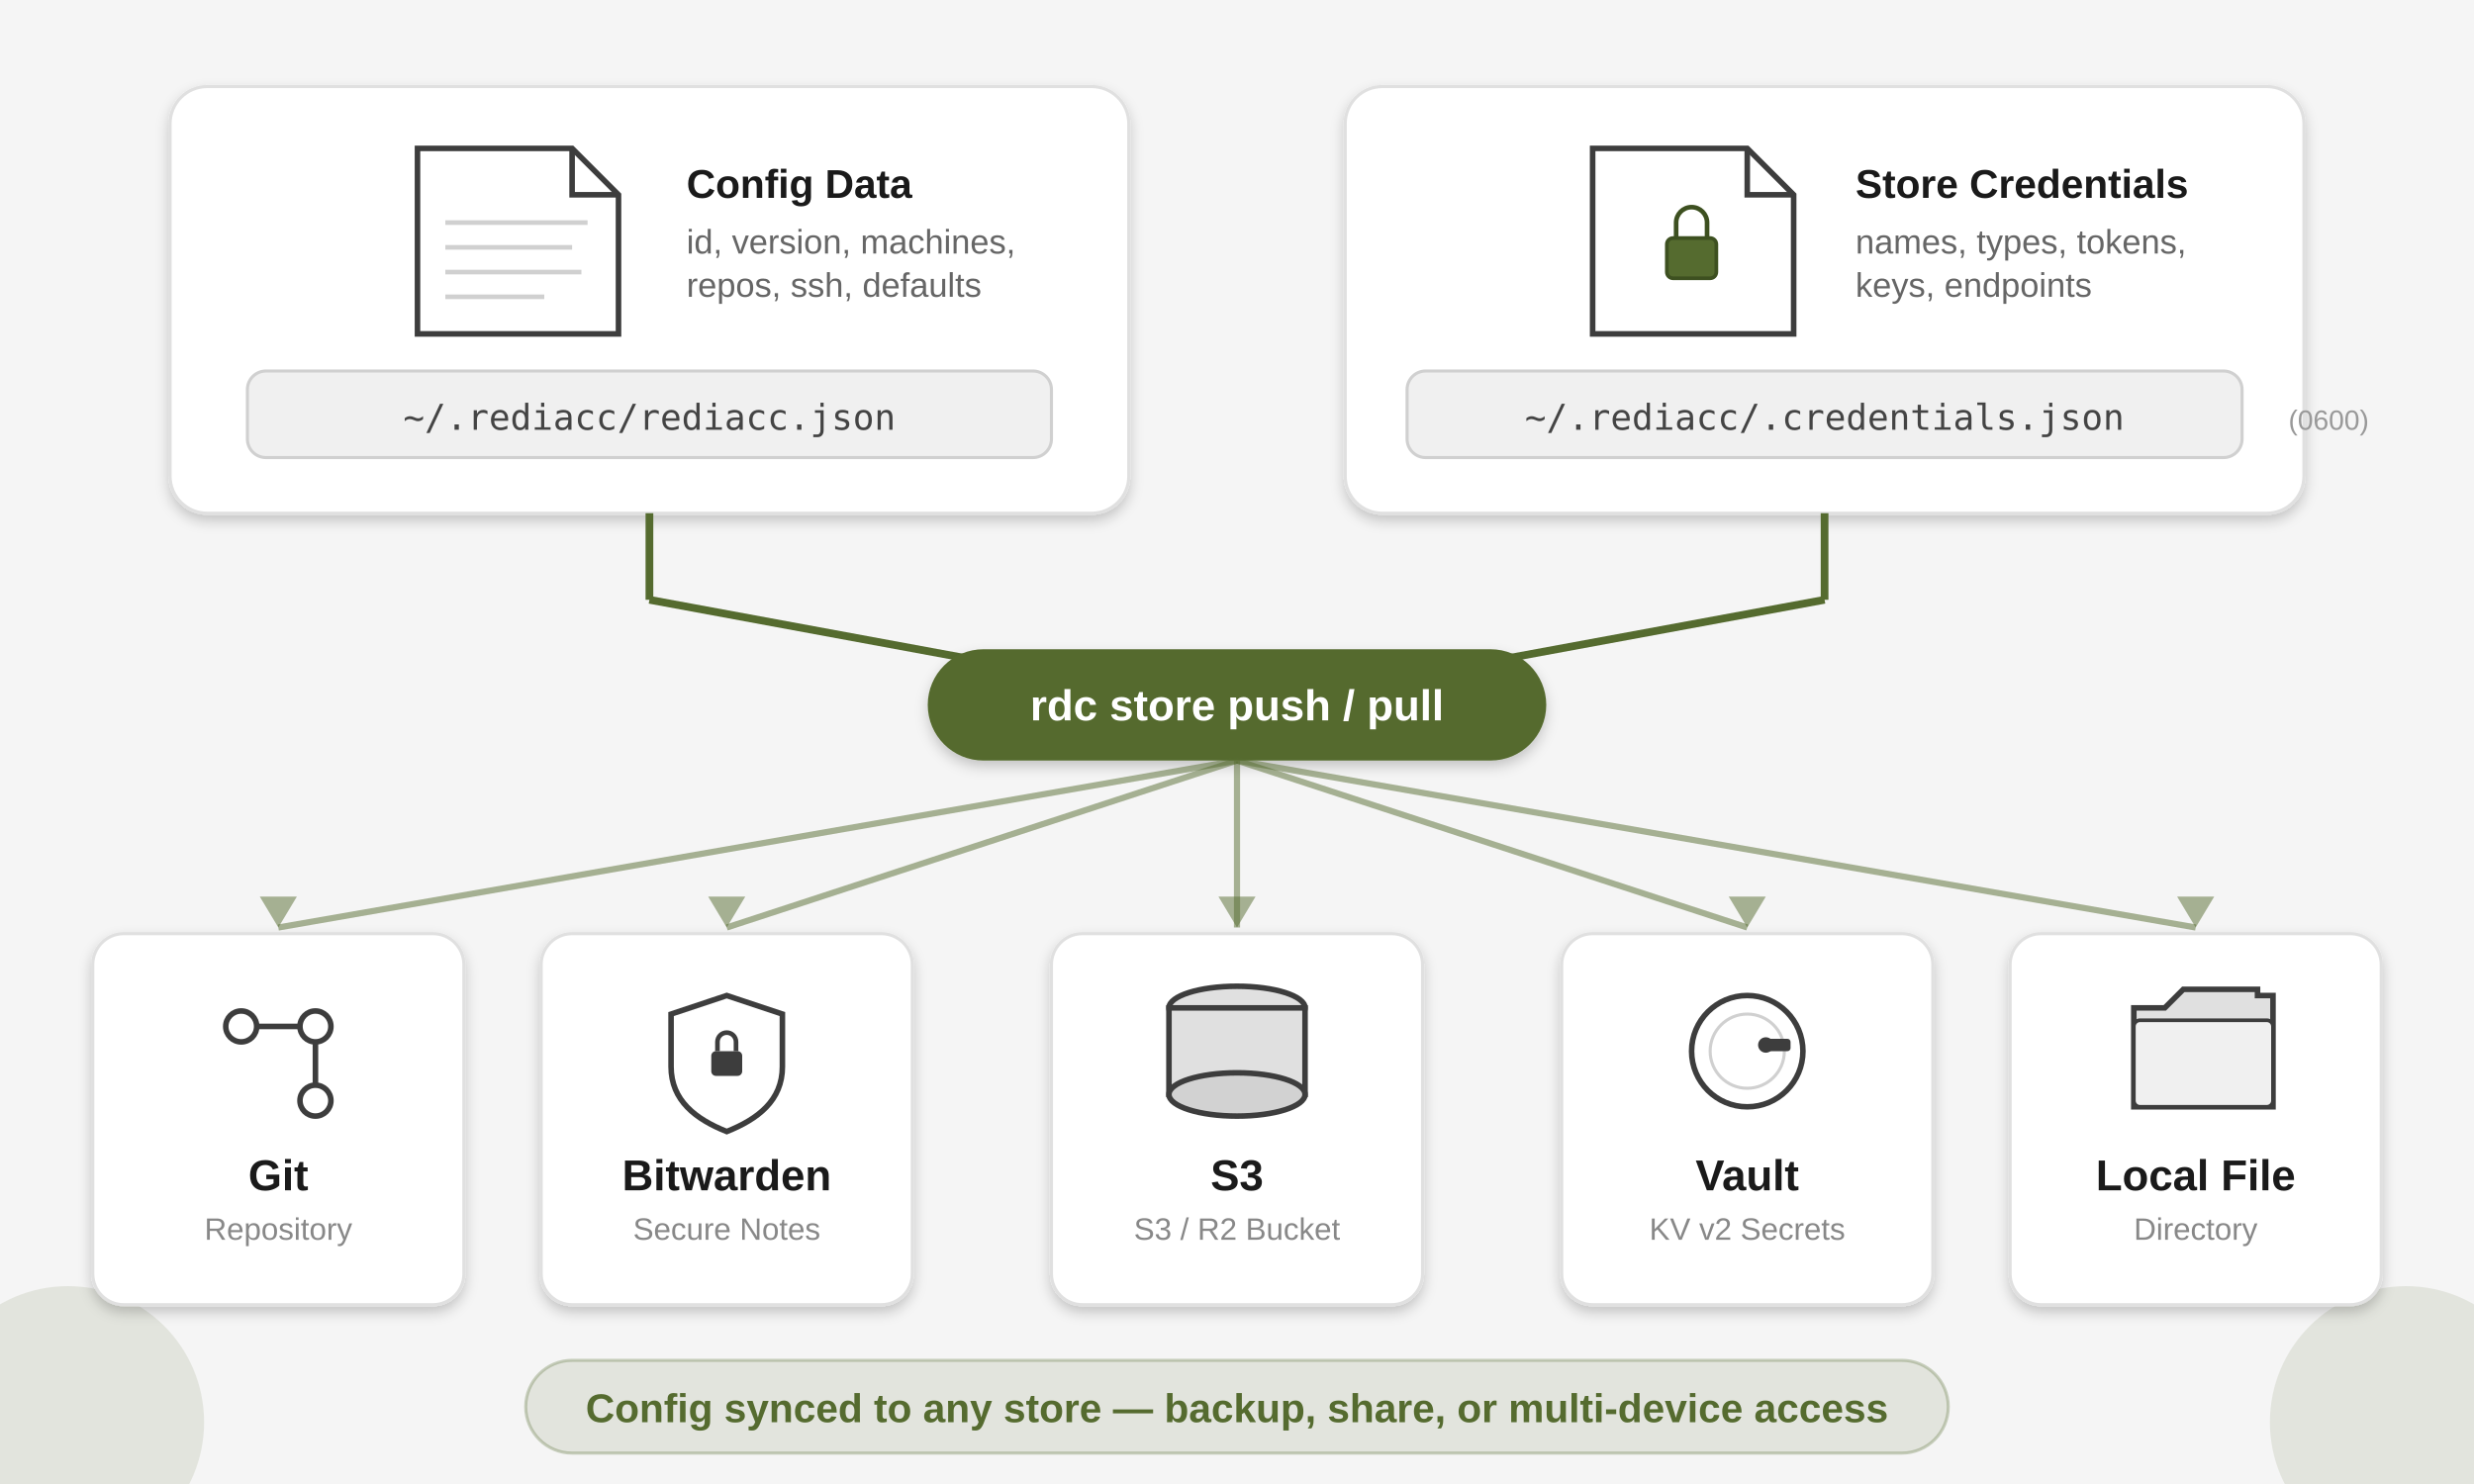
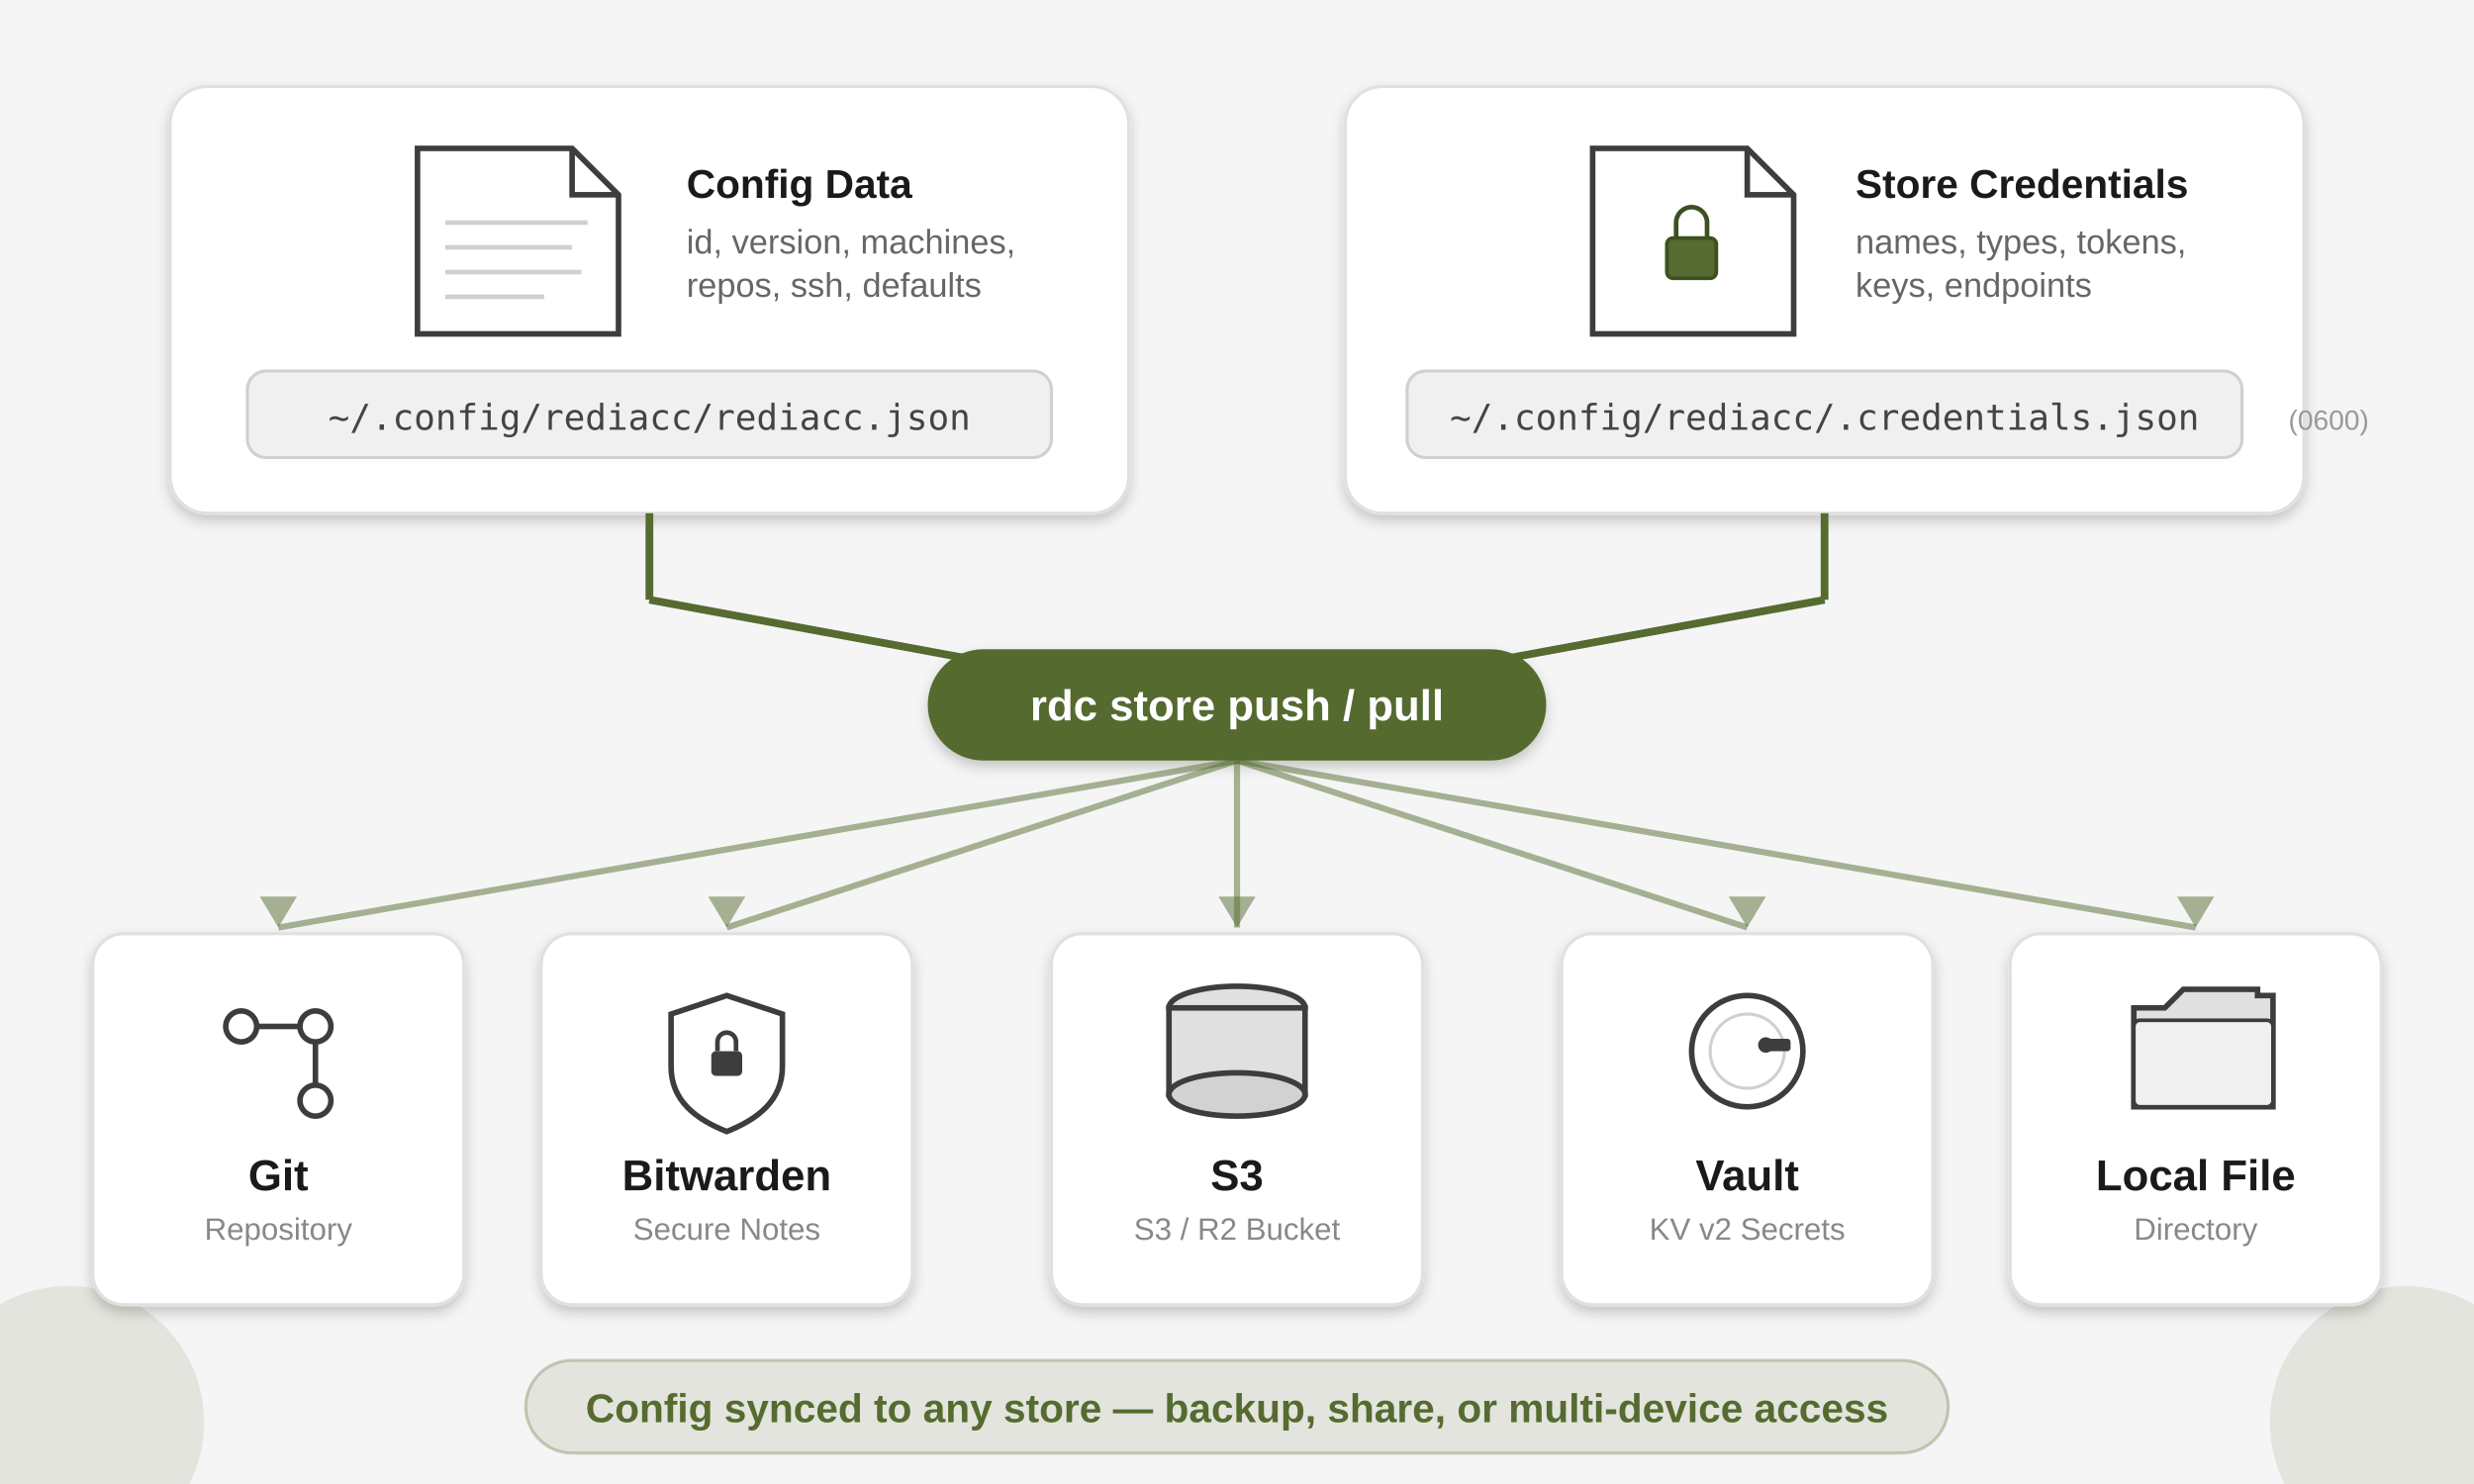
<svg xmlns="http://www.w3.org/2000/svg" viewBox="0 0 800 480" width="800" height="480">
  <defs>
    <linearGradient id="serverGradient" x1="0%" y1="0%" x2="0%" y2="100%">
      <stop offset="0%" stop-color="#2d2d2d" />
      <stop offset="100%" stop-color="#1a1a1a" />
    </linearGradient>
    <filter id="shadow" x="-20%" y="-20%" width="140%" height="140%">
      <feDropShadow dx="0" dy="2" stdDeviation="2" flood-color="#000000" flood-opacity="0.2" />
    </filter>
  </defs>
  <rect width="800" height="480" fill="#f5f5f5" />
  <circle cx="22" cy="460" r="44" fill="rgba(85,107,47,0.12)" />
  <circle cx="778" cy="460" r="44" fill="rgba(85,107,47,0.12)" />
  <rect x="55" y="28" width="310" height="138" rx="12" fill="#ffffff" stroke="#e0e0e0" filter="url(#shadow)" />
  <g font-family="Arial, sans-serif">
    <path d="M135 48 H185 L200 63 V108 H135 Z" fill="#ffffff" stroke="#3d3d3d" stroke-width="1.8" />
    <path d="M185 48 V63 H200" fill="none" stroke="#3d3d3d" stroke-width="1.8" />
    <line x1="144" y1="72" x2="190" y2="72" stroke="#d0d0d0" stroke-width="1.5" />
    <line x1="144" y1="80" x2="185" y2="80" stroke="#d0d0d0" stroke-width="1.5" />
    <line x1="144" y1="88" x2="188" y2="88" stroke="#d0d0d0" stroke-width="1.5" />
    <line x1="144" y1="96" x2="176" y2="96" stroke="#d0d0d0" stroke-width="1.5" />
    <text x="222" y="64" font-size="13" fill="#1a1a1a" font-weight="700">Config Data</text>
    <text x="222" y="82" font-size="11" fill="#666666">id, version, machines,</text>
    <text x="222" y="96" font-size="11" fill="#666666">repos, ssh, defaults</text>
    <rect x="80" y="120" width="260" height="28" rx="6" fill="#f0f0f0" stroke="#d0d0d0" />
-     <text x="210" y="139" text-anchor="middle" font-size="11.5" fill="#444444" font-family="monospace">~/.rediacc/rediacc.json</text>
+     <text x="210" y="139" text-anchor="middle" font-size="11.5" fill="#444444" font-family="monospace">~/.config/rediacc/rediacc.json</text>
  </g>
  <rect x="435" y="28" width="310" height="138" rx="12" fill="#ffffff" stroke="#e0e0e0" filter="url(#shadow)" />
  <g font-family="Arial, sans-serif">
    <path d="M515 48 H565 L580 63 V108 H515 Z" fill="#ffffff" stroke="#3d3d3d" stroke-width="1.8" />
    <path d="M565 48 V63 H580" fill="none" stroke="#3d3d3d" stroke-width="1.8" />
    <rect x="539" y="77" width="16" height="13" rx="2" fill="#556b2f" stroke="#3d5020" stroke-width="1.2" />
    <path d="M542 77 V72 a5 5 0 0 1 10 0 V77" fill="none" stroke="#3d5020" stroke-width="1.5" />
    <text x="600" y="64" font-size="13" fill="#1a1a1a" font-weight="700">Store Credentials</text>
    <text x="600" y="82" font-size="11" fill="#666666">names, types, tokens,</text>
    <text x="600" y="96" font-size="11" fill="#666666">keys, endpoints</text>
    <rect x="455" y="120" width="270" height="28" rx="6" fill="#f0f0f0" stroke="#d0d0d0" />
-     <text x="590" y="139" text-anchor="middle" font-size="11.5" fill="#444444" font-family="monospace">~/.rediacc/.credentials.json</text>
+     <text x="590" y="139" text-anchor="middle" font-size="11.5" fill="#444444" font-family="monospace">~/.config/rediacc/.credentials.json</text>
    <text x="740" y="139" font-size="9" fill="#999999">(0600)</text>
  </g>
  <line x1="210" y1="166" x2="210" y2="194" stroke="#556b2f" stroke-width="2.5" />
  <line x1="210" y1="194" x2="340" y2="218" stroke="#556b2f" stroke-width="2.5" />
  <line x1="590" y1="166" x2="590" y2="194" stroke="#556b2f" stroke-width="2.5" />
  <line x1="590" y1="194" x2="460" y2="218" stroke="#556b2f" stroke-width="2.5" />
  <rect x="300" y="210" width="200" height="36" rx="18" fill="#556b2f" filter="url(#shadow)" />
  <text x="400" y="233" text-anchor="middle" font-family="Arial, sans-serif" font-size="14" fill="#ffffff" font-weight="700">
    rdc store push / pull
  </text>
  <line x1="400" y1="246" x2="90" y2="300" stroke="#556b2f" stroke-width="2" opacity="0.5" />
  <line x1="400" y1="246" x2="235" y2="300" stroke="#556b2f" stroke-width="2" opacity="0.5" />
  <line x1="400" y1="246" x2="400" y2="300" stroke="#556b2f" stroke-width="2" opacity="0.5" />
  <line x1="400" y1="246" x2="565" y2="300" stroke="#556b2f" stroke-width="2" opacity="0.5" />
  <line x1="400" y1="246" x2="710" y2="300" stroke="#556b2f" stroke-width="2" opacity="0.5" />
  <polygon points="90,300  84,290  96,290" fill="#556b2f" opacity="0.5" />
  <polygon points="235,300 229,290 241,290" fill="#556b2f" opacity="0.5" />
  <polygon points="400,300 394,290 406,290" fill="#556b2f" opacity="0.5" />
  <polygon points="565,300 559,290 571,290" fill="#556b2f" opacity="0.5" />
  <polygon points="710,300 704,290 716,290" fill="#556b2f" opacity="0.5" />
  <rect x="30" y="302" width="120" height="120" rx="10" fill="#ffffff" stroke="#e0e0e0" filter="url(#shadow)" />
  <g font-family="Arial, sans-serif">
    <circle cx="78" cy="332" r="5" fill="none" stroke="#3d3d3d" stroke-width="1.8" />
    <circle cx="102" cy="332" r="5" fill="none" stroke="#3d3d3d" stroke-width="1.8" />
    <circle cx="102" cy="356" r="5" fill="none" stroke="#3d3d3d" stroke-width="1.8" />
    <line x1="83" y1="332" x2="97" y2="332" stroke="#3d3d3d" stroke-width="1.8" />
    <line x1="102" y1="337" x2="102" y2="351" stroke="#3d3d3d" stroke-width="1.8" />
    <text x="90" y="385" text-anchor="middle" font-size="14" fill="#1a1a1a" font-weight="700">Git</text>
    <text x="90" y="401" text-anchor="middle" font-size="10" fill="#888888">Repository</text>
  </g>
  <rect x="175" y="302" width="120" height="120" rx="10" fill="#ffffff" stroke="#e0e0e0" filter="url(#shadow)" />
  <g font-family="Arial, sans-serif">
    <path d="M235 322 L253 328 V345 C253 356 245 362 235 366 C225 362 217 356 217 345 V328 Z" fill="none" stroke="#3d3d3d" stroke-width="1.8" />
    <rect x="230" y="340" width="10" height="8" rx="1.5" fill="#3d3d3d" />
    <path d="M232 340 V337 a3 3 0 0 1 6 0 V340" fill="none" stroke="#3d3d3d" stroke-width="1.5" />
    <text x="235" y="385" text-anchor="middle" font-size="14" fill="#1a1a1a" font-weight="700">Bitwarden</text>
    <text x="235" y="401" text-anchor="middle" font-size="10" fill="#888888">Secure Notes</text>
  </g>
  <rect x="340" y="302" width="120" height="120" rx="10" fill="#ffffff" stroke="#e0e0e0" filter="url(#shadow)" />
  <g font-family="Arial, sans-serif">
    <ellipse cx="400" cy="326" rx="22" ry="7" fill="#e0e0e0" stroke="#3d3d3d" stroke-width="1.8" />
    <rect x="378" y="326" width="44" height="28" fill="#e0e0e0" stroke="#3d3d3d" stroke-width="1.8" />
    <ellipse cx="400" cy="354" rx="22" ry="7" fill="#d2d2d2" stroke="#3d3d3d" stroke-width="1.8" />
    <text x="400" y="385" text-anchor="middle" font-size="14" fill="#1a1a1a" font-weight="700">S3</text>
    <text x="400" y="401" text-anchor="middle" font-size="10" fill="#888888">S3 / R2 Bucket</text>
  </g>
  <rect x="505" y="302" width="120" height="120" rx="10" fill="#ffffff" stroke="#e0e0e0" filter="url(#shadow)" />
  <g font-family="Arial, sans-serif">
    <circle cx="565" cy="340" r="18" fill="none" stroke="#3d3d3d" stroke-width="1.8" />
    <circle cx="565" cy="340" r="12" fill="none" stroke="#d0d0d0" stroke-width="1" />
    <rect x="571" y="336" width="8" height="4" rx="1" fill="#3d3d3d" />
    <circle cx="571" cy="338" r="2.5" fill="#3d3d3d" />
    <text x="565" y="385" text-anchor="middle" font-size="14" fill="#1a1a1a" font-weight="700">Vault</text>
    <text x="565" y="401" text-anchor="middle" font-size="10" fill="#888888">KV v2 Secrets</text>
  </g>
  <rect x="650" y="302" width="120" height="120" rx="10" fill="#ffffff" stroke="#e0e0e0" filter="url(#shadow)" />
  <g font-family="Arial, sans-serif">
    <path d="M690 326 H700 L706 320 H730 V322 H735 V358 H690 Z" fill="#e0e0e0" stroke="#3d3d3d" stroke-width="1.8" />
    <rect x="690" y="330" width="45" height="28" rx="2" fill="#f0f0f0" stroke="#3d3d3d" stroke-width="1.2" />
    <text x="710" y="385" text-anchor="middle" font-size="14" fill="#1a1a1a" font-weight="700">Local File</text>
    <text x="710" y="401" text-anchor="middle" font-size="10" fill="#888888">Directory</text>
  </g>
  <rect x="170" y="440" width="460" height="30" rx="15" fill="rgba(85,107,47,0.12)" stroke="rgba(85,107,47,0.3)" />
  <text x="400" y="460" text-anchor="middle" font-family="Arial, sans-serif" font-size="13" fill="#556b2f" font-weight="600">
    Config synced to any store — backup, share, or multi-device access
  </text>
</svg>
